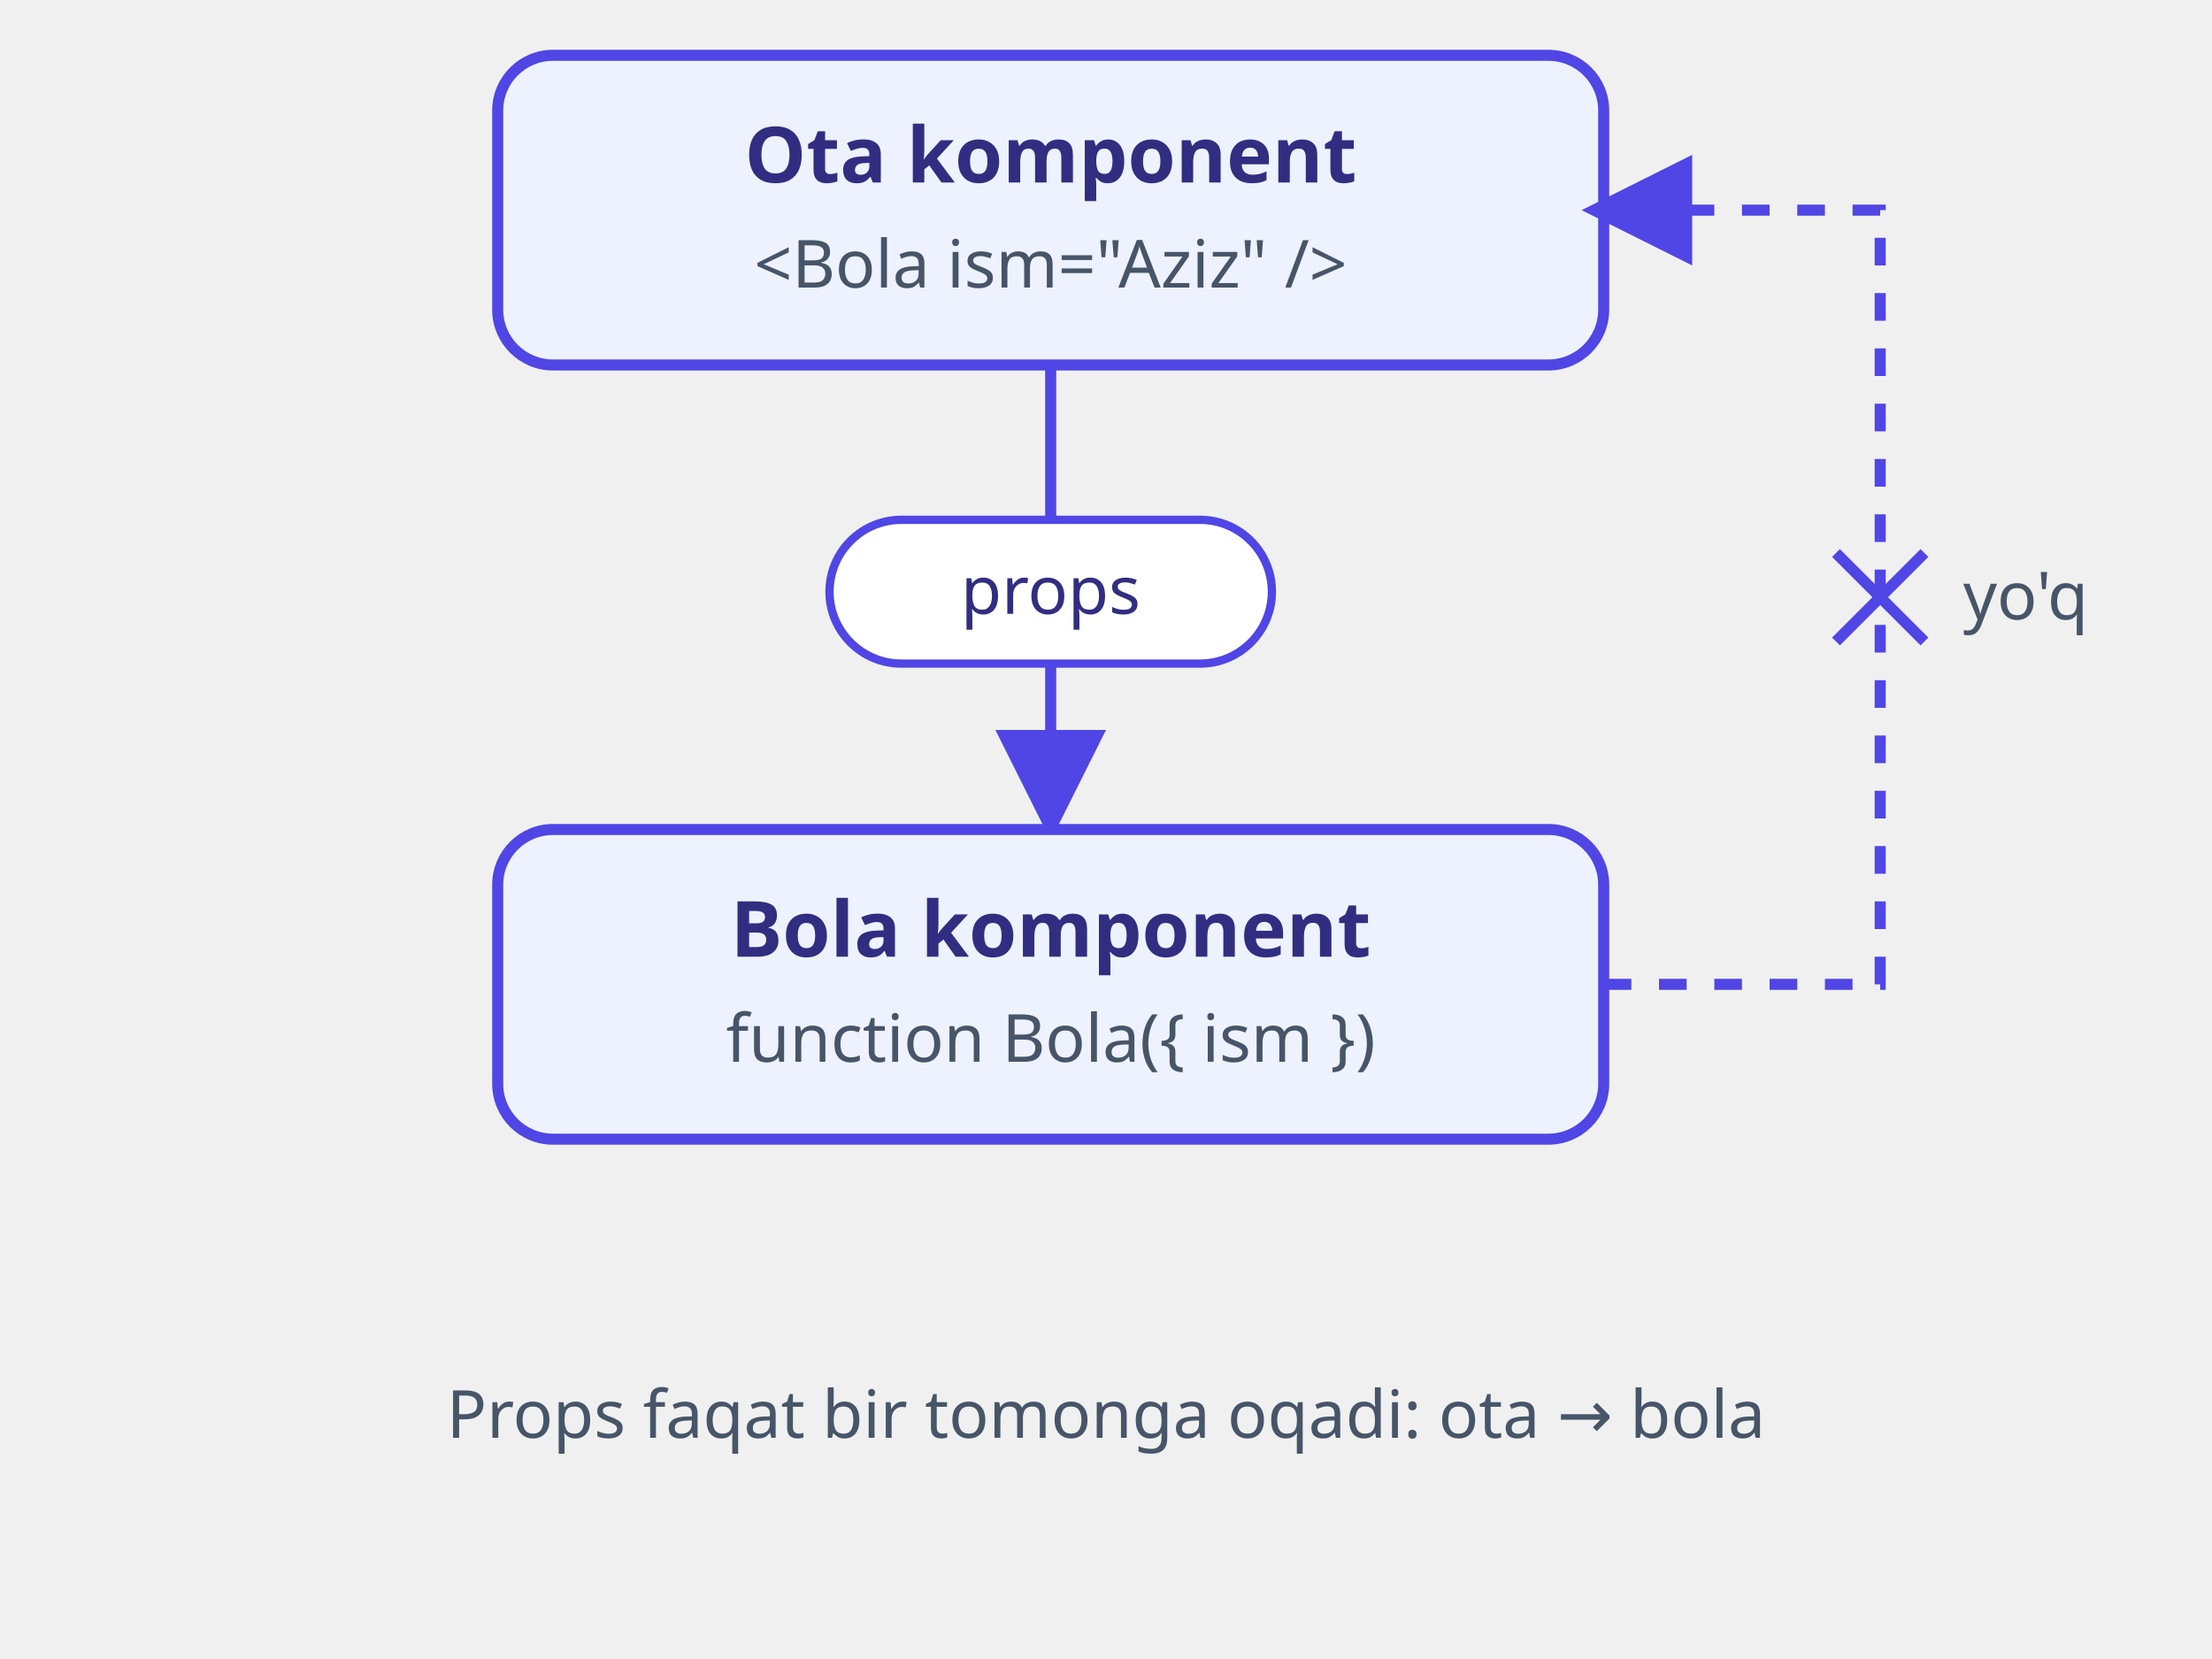
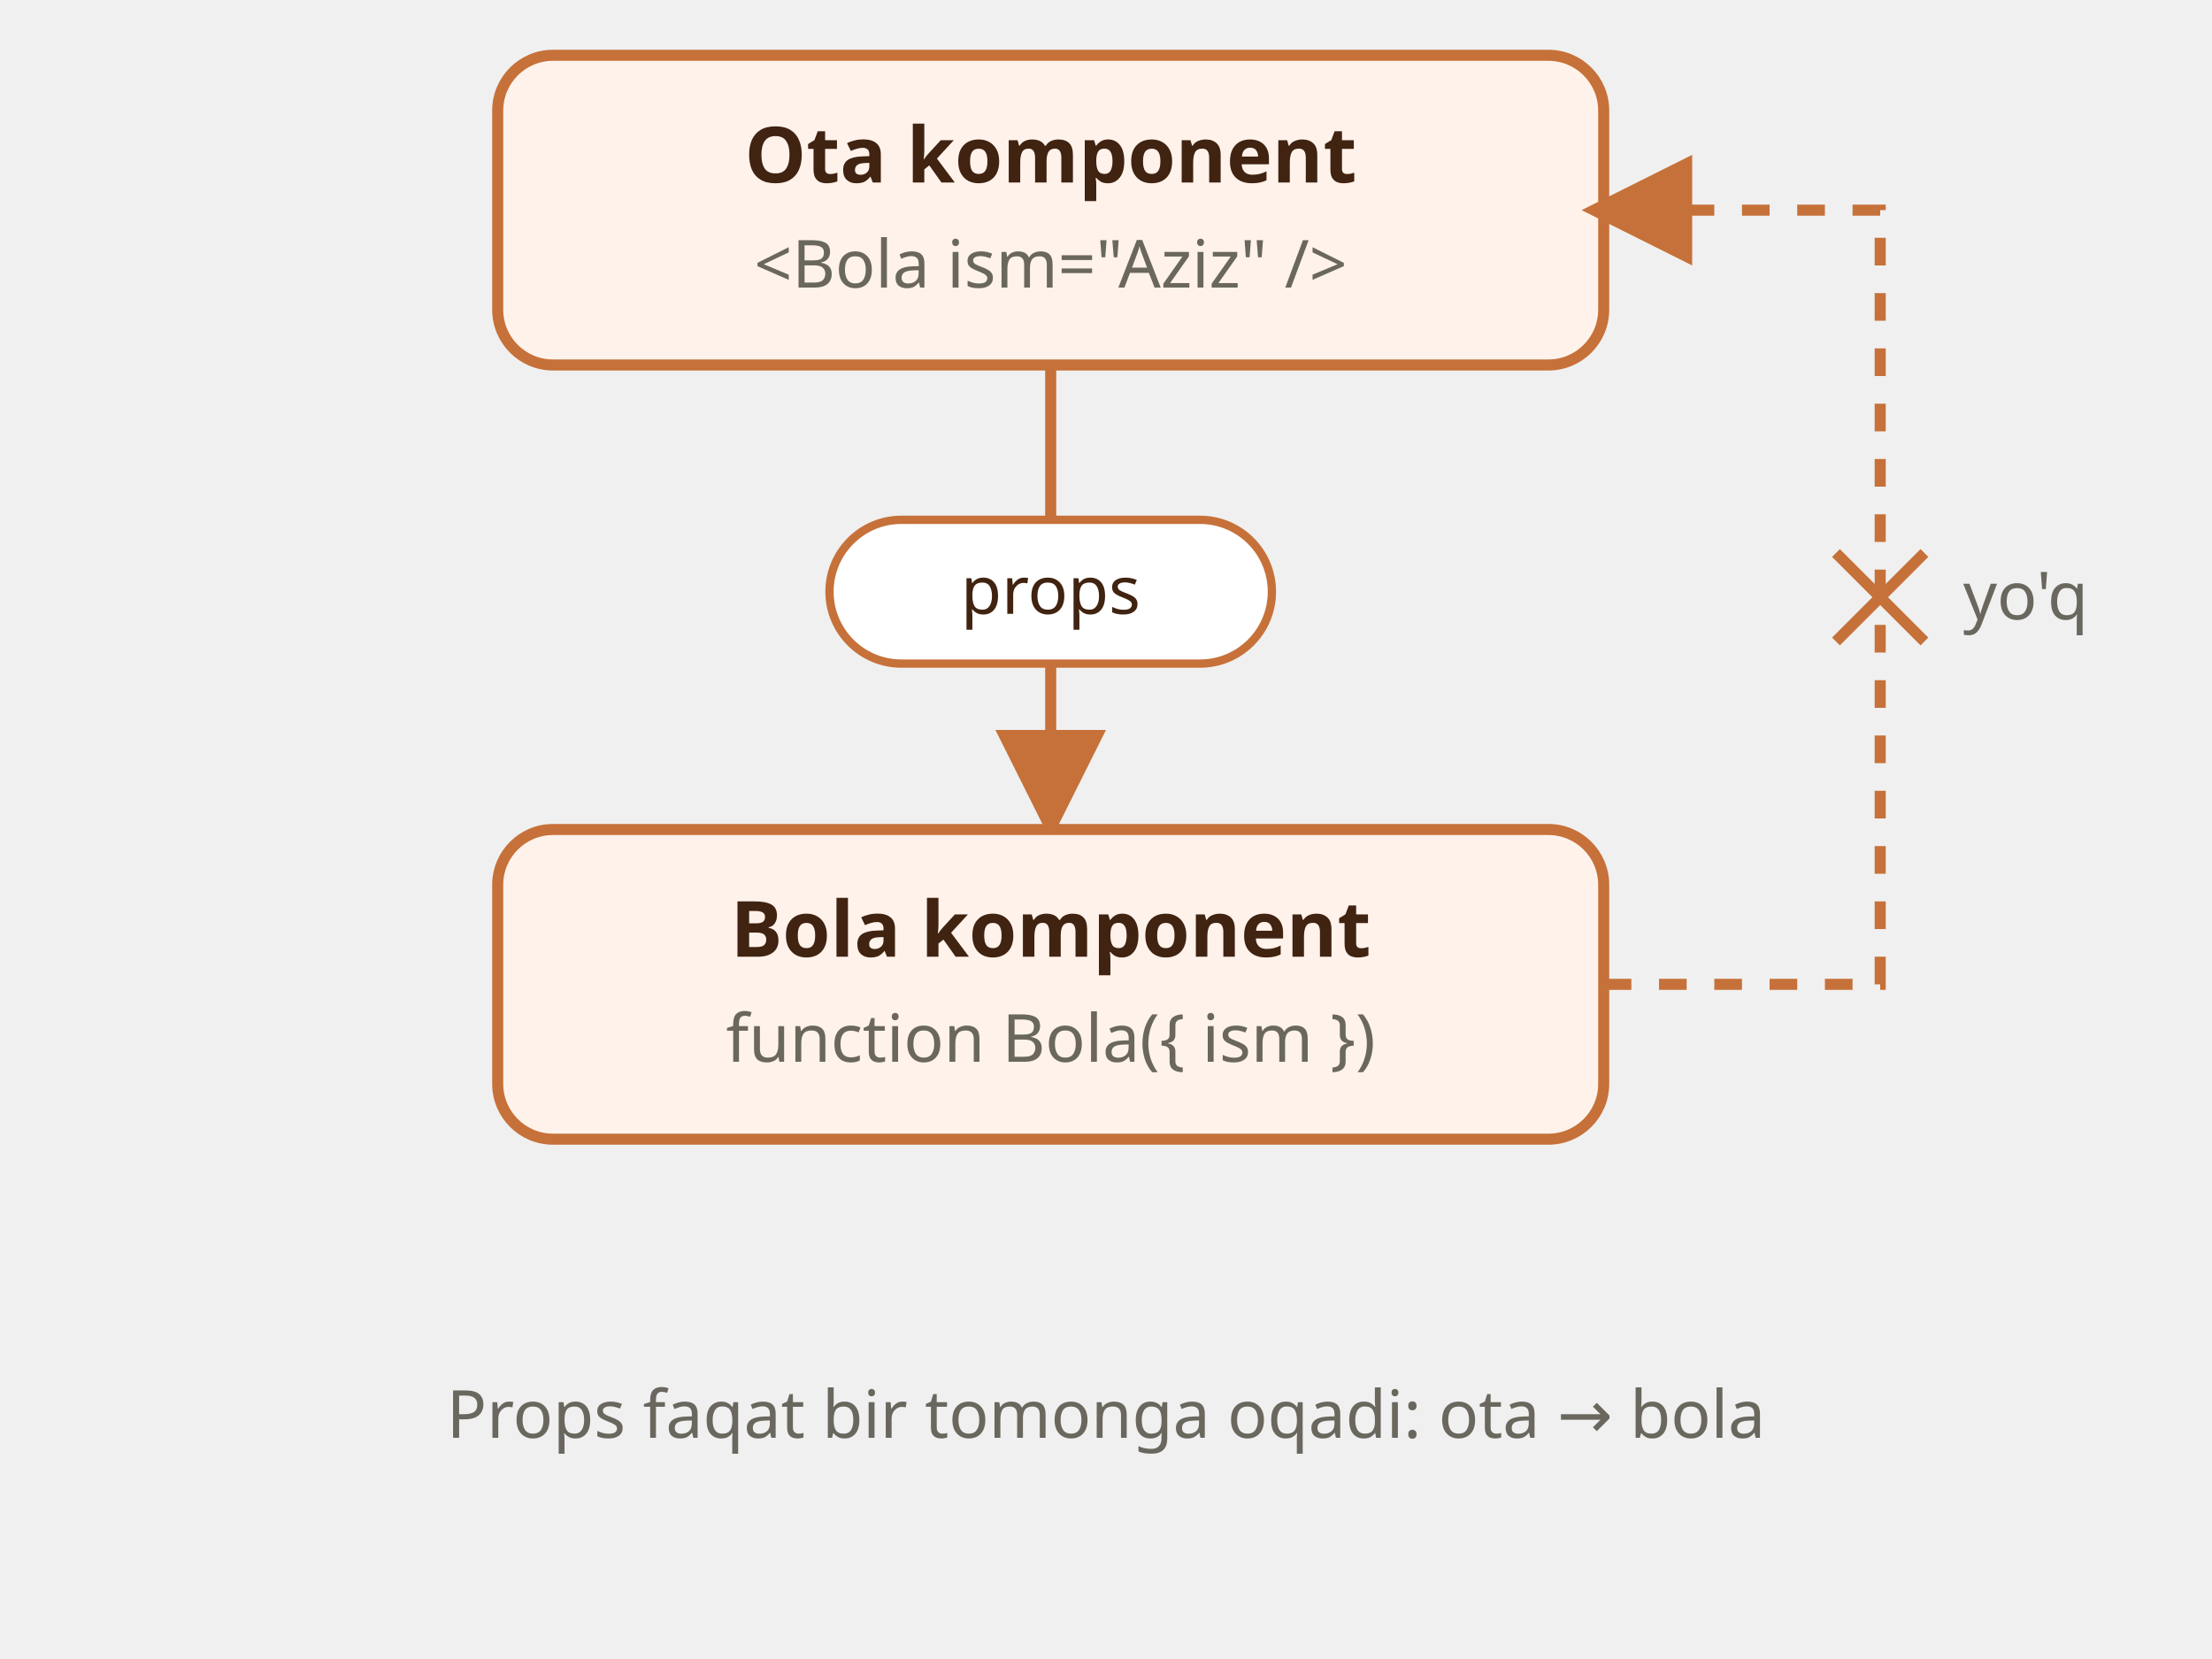
<svg xmlns="http://www.w3.org/2000/svg" viewBox="0 0 400 300" width="400" height="300" role="img" aria-labelledby="props-flow-title">
  <defs>
    <marker id="props-arrow" markerWidth="10" markerHeight="10" refX="8" refY="5" orient="auto">
-       <path d="M0,0 L10,5 L0,10 Z" fill="#4f46e5" />
+       <path d="M0,0 L10,5 L0,10 Z" fill="#c67139" />
    </marker>
  </defs>
-   <rect x="90" y="10" width="200" height="56" rx="10" fill="#eef2ff" stroke="#4f46e5" stroke-width="2" />
-   <text x="190" y="33" text-anchor="middle" font-size="14" fill="#312e81" font-family="sans-serif" font-weight="bold">Ota komponent</text>
-   <text x="190" y="52" text-anchor="middle" font-size="12" fill="#475569" font-family="sans-serif">&lt;Bola ism="Aziz" /&gt;</text>
-   <line x1="190" y1="66" x2="190" y2="148" stroke="#4f46e5" stroke-width="2" marker-end="url(#props-arrow)" />
-   <rect x="150" y="94" width="80" height="26" rx="13" fill="#ffffff" stroke="#4f46e5" stroke-width="1.5" />
-   <text x="190" y="111" text-anchor="middle" font-size="12" fill="#312e81" font-family="sans-serif">props</text>
-   <rect x="90" y="150" width="200" height="56" rx="10" fill="#eef2ff" stroke="#4f46e5" stroke-width="2" />
-   <text x="190" y="173" text-anchor="middle" font-size="14" fill="#312e81" font-family="sans-serif" font-weight="bold">Bola komponent</text>
-   <text x="190" y="192" text-anchor="middle" font-size="12" fill="#475569" font-family="sans-serif">function Bola({ ism })</text>
-   <path d="M290,178 H340 V38 H290" fill="none" stroke="#4f46e5" stroke-width="2" stroke-dasharray="5,5" marker-end="url(#props-arrow)" />
-   <line x1="332" y1="100" x2="348" y2="116" stroke="#4f46e5" stroke-width="2" />
-   <line x1="348" y1="100" x2="332" y2="116" stroke="#4f46e5" stroke-width="2" />
-   <text x="355" y="112" text-anchor="start" font-size="12" fill="#475569" font-family="sans-serif">yo'q</text>
-   <text x="200" y="260" text-anchor="middle" font-size="12" fill="#475569" font-family="sans-serif">Props faqat bir tomonga oqadi: ota → bola</text>
+   <rect x="90" y="10" width="200" height="56" rx="10" fill="#fff2eb" stroke="#c67139" stroke-width="2" />
+   <text x="190" y="33" text-anchor="middle" font-size="14" fill="#402310" font-family="sans-serif" font-weight="bold">Ota komponent</text>
+   <text x="190" y="52" text-anchor="middle" font-size="12" fill="#6a675e" font-family="sans-serif">&lt;Bola ism="Aziz" /&gt;</text>
+   <line x1="190" y1="66" x2="190" y2="148" stroke="#c67139" stroke-width="2" marker-end="url(#props-arrow)" />
+   <rect x="150" y="94" width="80" height="26" rx="13" fill="#ffffff" stroke="#c67139" stroke-width="1.5" />
+   <text x="190" y="111" text-anchor="middle" font-size="12" fill="#402310" font-family="sans-serif">props</text>
+   <rect x="90" y="150" width="200" height="56" rx="10" fill="#fff2eb" stroke="#c67139" stroke-width="2" />
+   <text x="190" y="173" text-anchor="middle" font-size="14" fill="#402310" font-family="sans-serif" font-weight="bold">Bola komponent</text>
+   <text x="190" y="192" text-anchor="middle" font-size="12" fill="#6a675e" font-family="sans-serif">function Bola({ ism })</text>
+   <path d="M290,178 H340 V38 H290" fill="none" stroke="#c67139" stroke-width="2" stroke-dasharray="5,5" marker-end="url(#props-arrow)" />
+   <line x1="332" y1="100" x2="348" y2="116" stroke="#c67139" stroke-width="2" />
+   <line x1="348" y1="100" x2="332" y2="116" stroke="#c67139" stroke-width="2" />
+   <text x="355" y="112" text-anchor="start" font-size="12" fill="#6a675e" font-family="sans-serif">yo'q</text>
+   <text x="200" y="260" text-anchor="middle" font-size="12" fill="#6a675e" font-family="sans-serif">Props faqat bir tomonga oqadi: ota → bola</text>
</svg>
